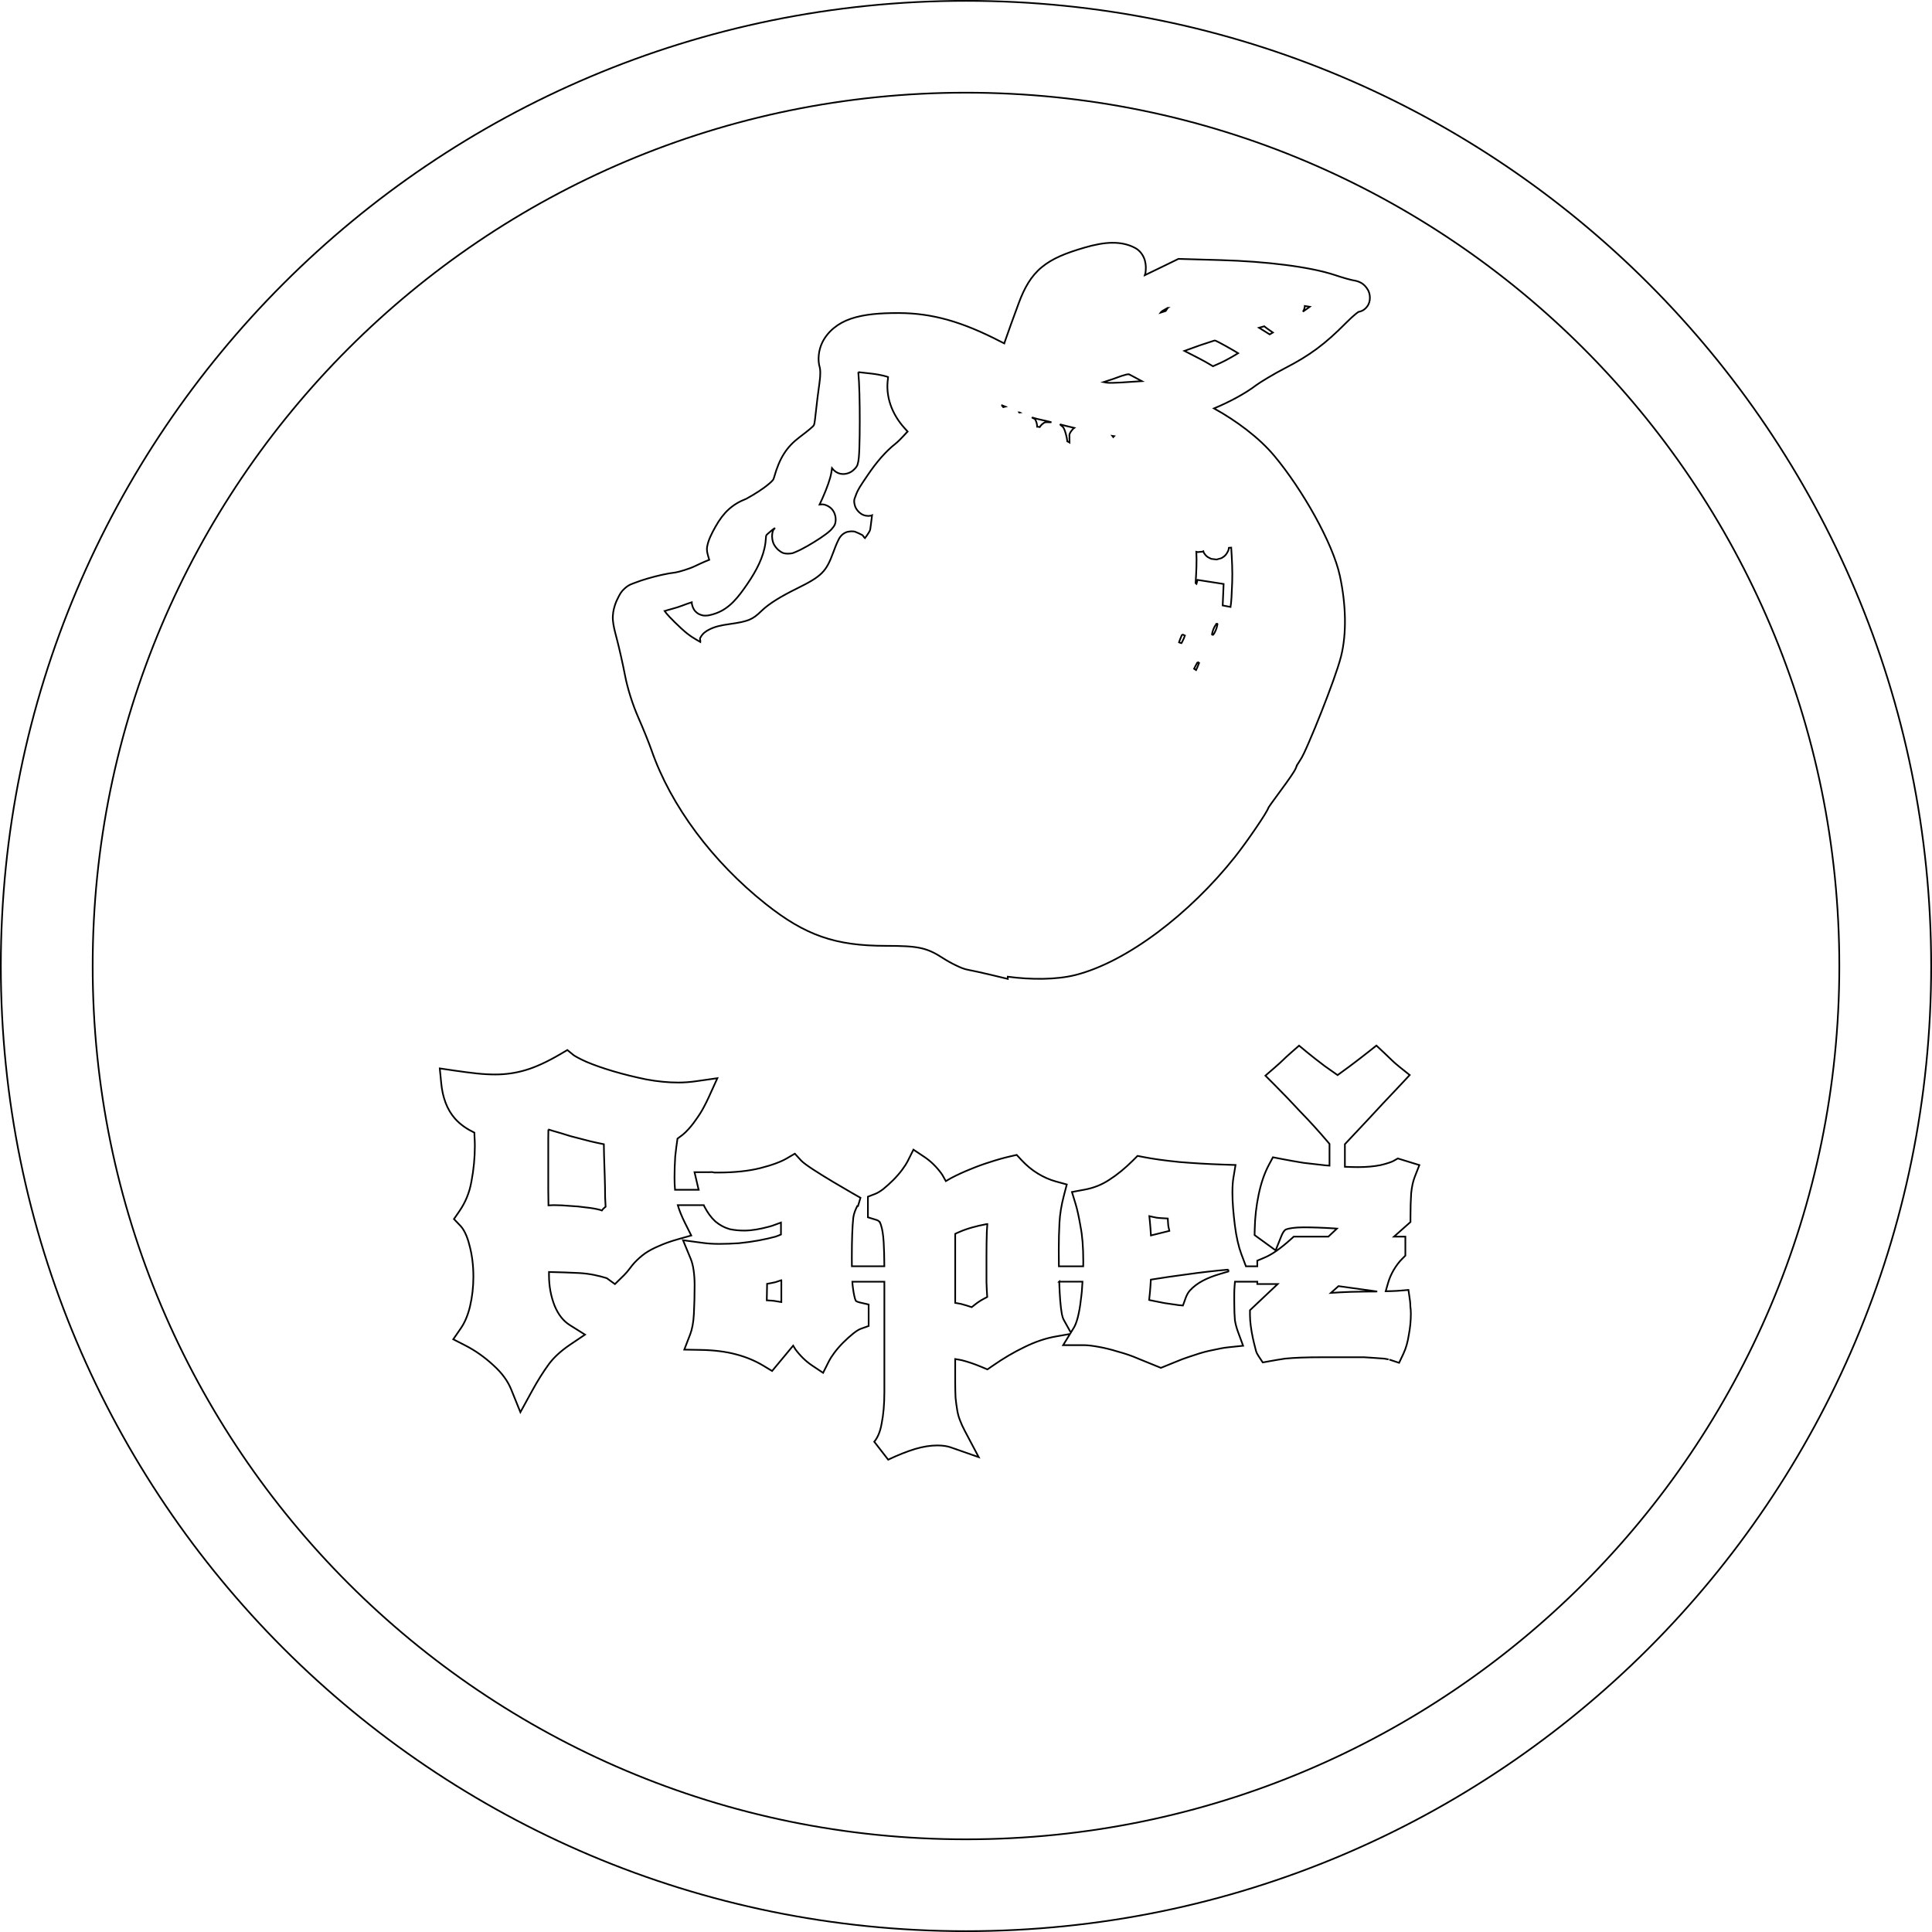
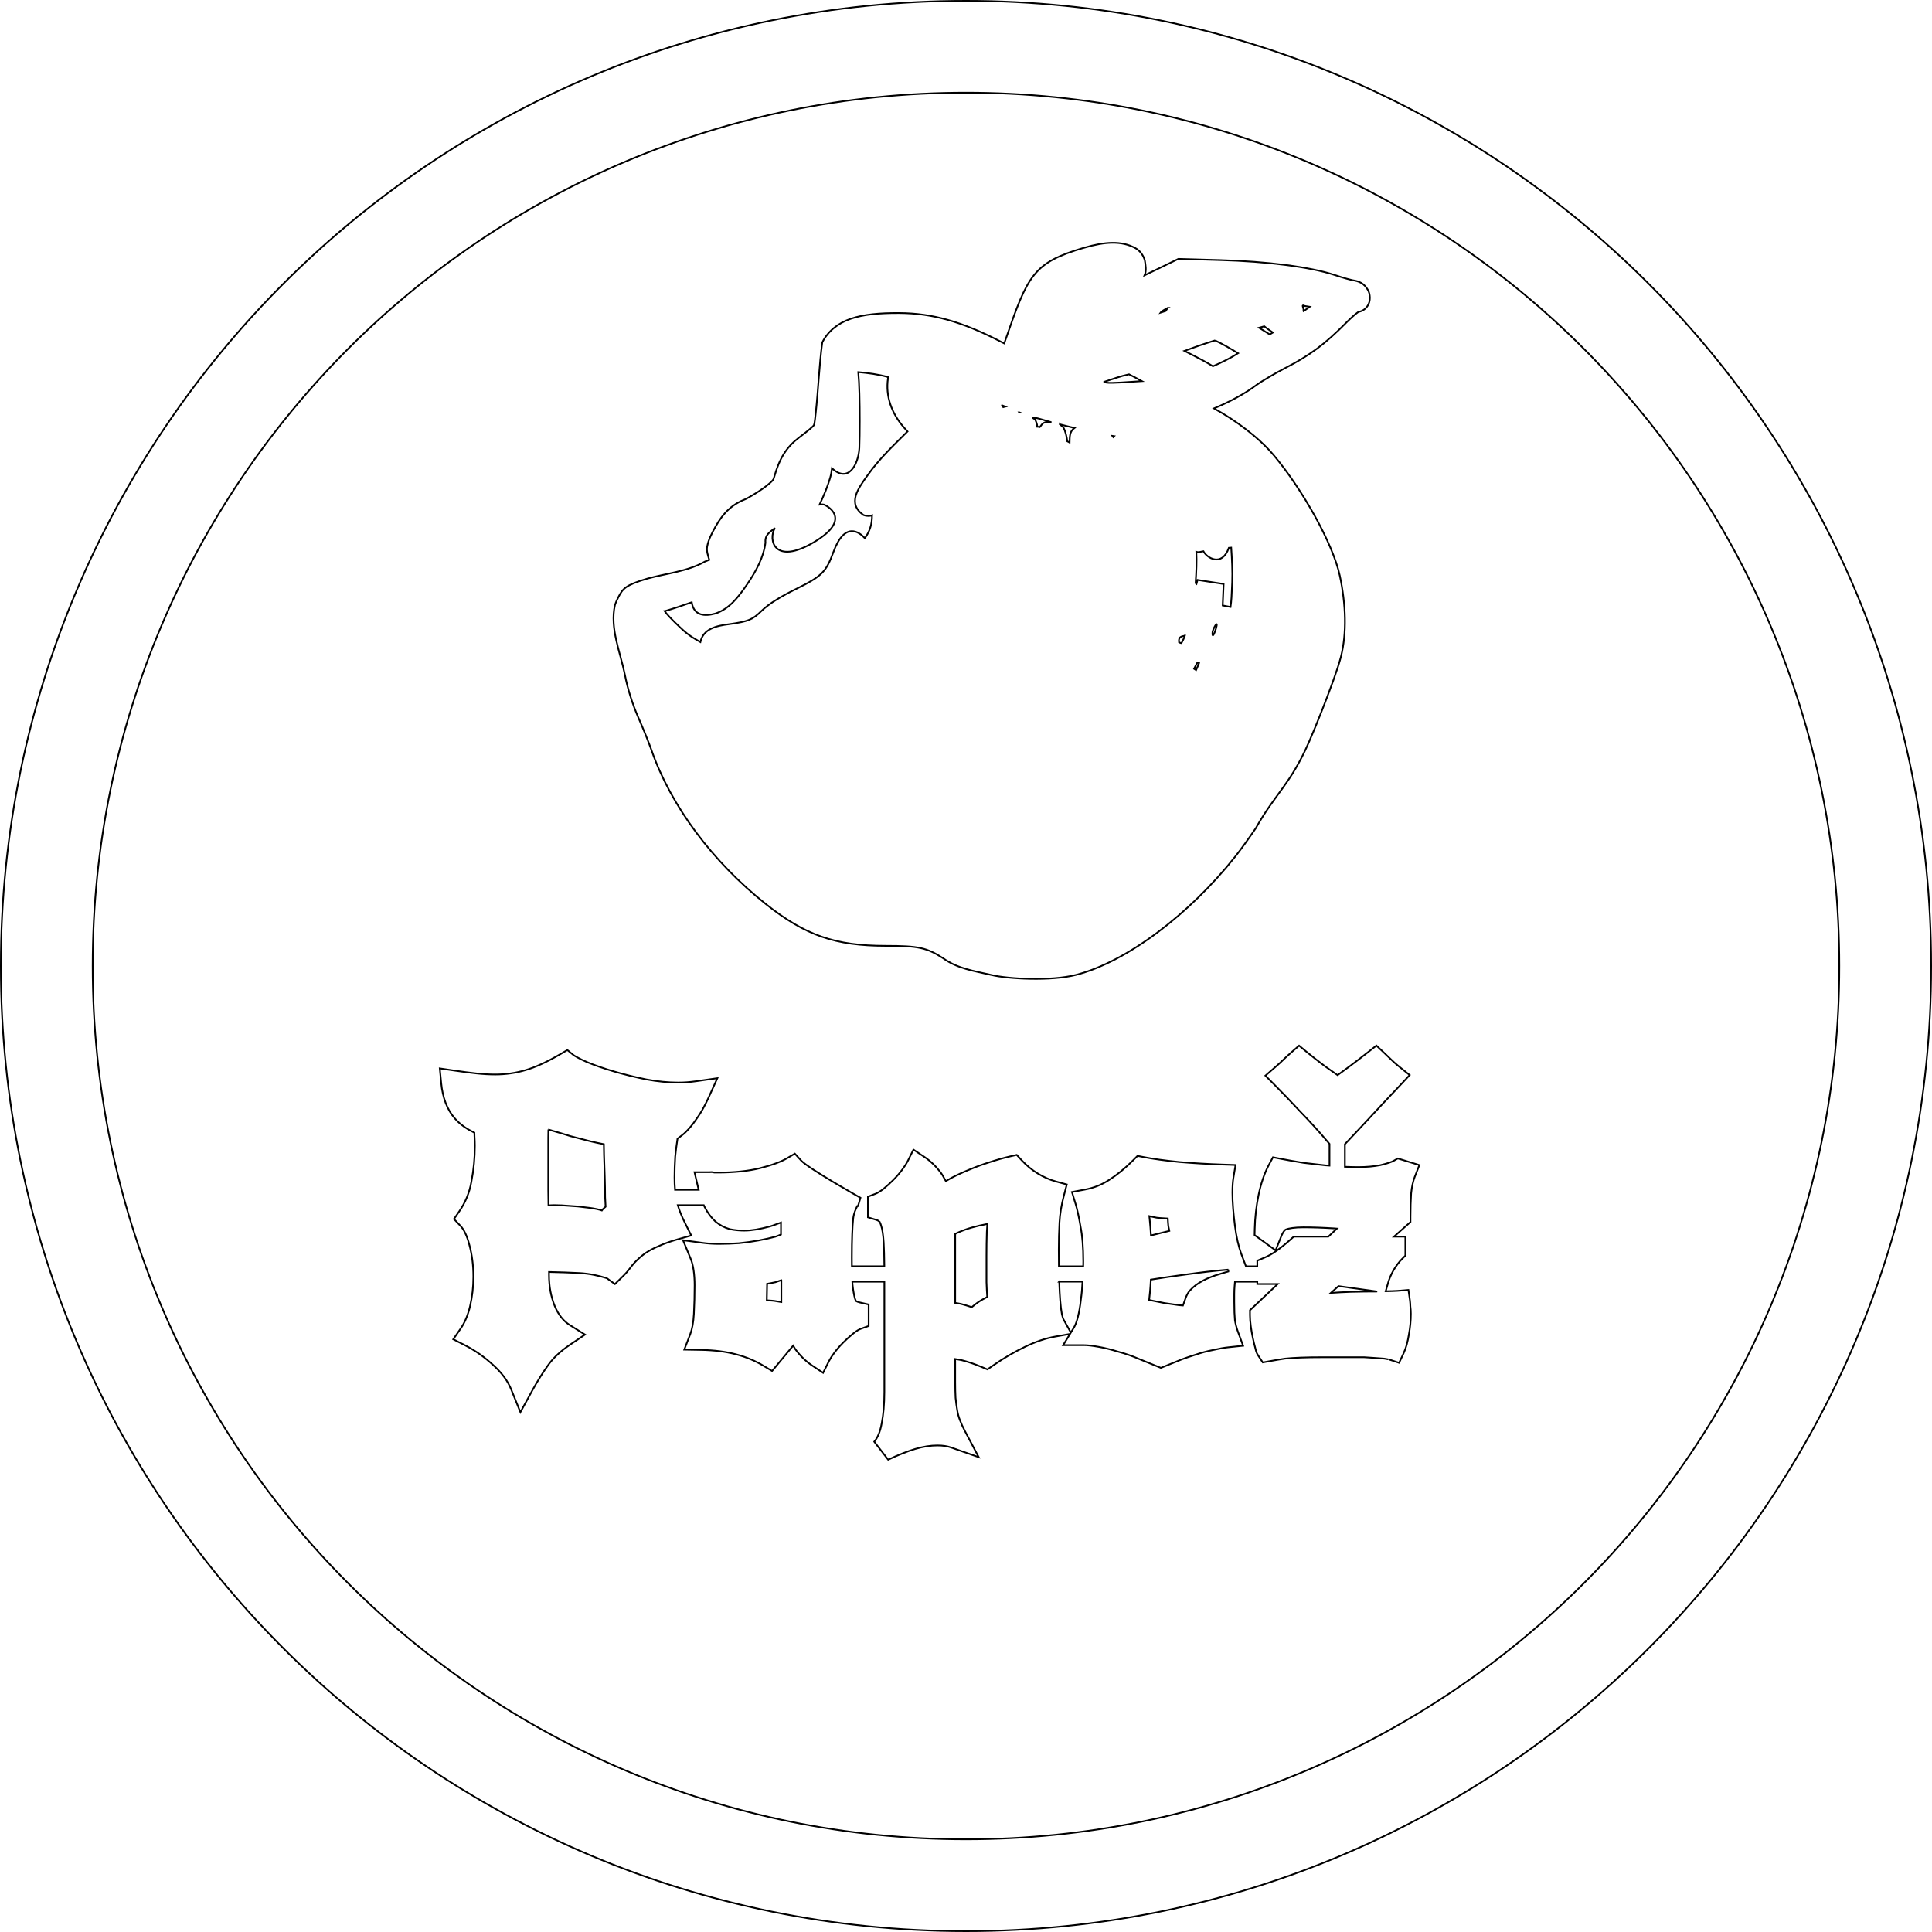
<svg xmlns="http://www.w3.org/2000/svg" version="1.2" viewBox="0 0 219.213 219.213" width="58mm" height="58mm" id="svg1" xml:space="preserve">
  <defs id="defs1">
    <clipPath clipPathUnits="userSpaceOnUse" id="cp1">
      <path d="m 275.5,535.5 c -143.78,0 -260,-116.22 -260,-260 0,-143.78 116.22,-260 260,-260 143.78,0 260,116.22 260,260 0,143.78 -116.22,260 -260,260 z" id="path1" />
    </clipPath>
  </defs>
  <style id="style1">
		tspan { white-space:pre } 
		.s0 { fill: none;stroke: #ff0000;stroke-miterlimit:100 } 
	</style>
  <g id="layer2">
    <g id="layer4" style="display:inline">
      <path id="path2" style="fill:none;stroke:#000000;stroke-width:0.189" d="M 219.118,109.606 A 109.512,109.512 0 0 1 109.606,219.118 109.512,109.512 0 0 1 0.095,109.606 109.512,109.512 0 0 1 109.606,0.095 109.512,109.512 0 0 1 219.118,109.606 Z" />
      <path id="circle2" style="fill:none;stroke:#000000;stroke-width:0.189" d="M 208.697,109.606 A 99.091,99.091 0 0 1 109.606,208.697 99.091,99.091 0 0 1 10.515,109.606 99.091,99.091 0 0 1 109.606,10.515 99.091,99.091 0 0 1 208.697,109.606 Z" />
    </g>
-     <path id="path5" style="baseline-shift:baseline;display:inline;overflow:visible;opacity:1;fill:none;stroke:#000000;stroke-width:0.189;stroke-dasharray:none;stroke-opacity:1;enable-background:accumulate;stop-color:#000000;stop-opacity:1" d="m 126.193,27.545 c -0.956,0.012 -2.005,0.216 -3.16,0.555 -2.101,0.617 -3.626,1.216 -4.844,2.227 -1.218,1.01 -1.964,2.358 -2.588,4.041 -0.672,1.813 -1.186,3.236 -1.537,4.252 -0.049,0.143 -0.07,0.219 -0.113,0.346 -0.229,-0.115 -0.164,-0.078 -0.467,-0.234 -4.286,-2.217 -7.692,-3.195 -11.445,-3.213 -2.277,-0.011 -4.037,0.152 -5.494,0.645 -1.457,0.493 -2.63,1.439 -3.246,2.695 -0.423,0.864 -0.543,1.994 -0.285,2.836 0.059,0.191 0.11,0.773 -0.033,1.754 -0.134,0.916 -0.325,2.464 -0.436,3.516 -0.107,1.021 -0.154,1.213 -0.219,1.311 -0.064,0.098 -0.495,0.492 -1.605,1.328 -1.471,1.107 -2.273,2.373 -2.881,4.529 -0.066,0.236 -0.076,0.256 -0.207,0.408 -0.131,0.152 -0.432,0.422 -0.986,0.83 -0.73,0.538 -1.921,1.204 -1.963,1.221 -1.562,0.603 -2.583,1.525 -3.5,3.164 -0.469,0.839 -0.798,1.492 -0.945,2.248 -0.101,0.52 0.092,1.019 0.238,1.516 -0.012,0.004 -0.027,0.009 -0.039,0.014 -0.138,0.051 -0.283,0.111 -0.449,0.182 -0.331,0.142 -0.737,0.327 -1.16,0.531 -0.623,0.302 -1.886,0.673 -2.195,0.709 -0.959,0.111 -2.103,0.379 -3.139,0.682 -0.518,0.151 -1.001,0.31 -1.42,0.475 -0.419,0.164 -0.703,0.215 -1.195,0.654 -0.394,0.351 -0.511,0.605 -0.678,0.912 -0.167,0.307 -0.315,0.636 -0.432,0.99 -0.158,0.479 -0.276,1.082 -0.229,1.689 0.048,0.607 0.195,1.189 0.432,2.08 0.275,1.036 0.709,2.963 0.936,4.154 0.288,1.517 0.873,3.362 1.529,4.848 0.531,1.202 1.228,2.938 1.49,3.693 2.195,6.32 6.936,12.653 12.945,17.428 4.495,3.572 7.897,4.758 13.639,4.758 3.719,0 4.647,0.209 6.506,1.41 0.473,0.306 0.985,0.587 1.471,0.816 0.486,0.23 0.873,0.412 1.426,0.51 0.372,0.066 1.601,0.334 2.559,0.564 l 1.875,0.451 -0.002,-0.25 c 2.583,0.344 5.497,0.365 7.711,-0.201 5.809,-1.486 12.925,-6.92 18.064,-13.387 0.696,-0.876 1.606,-2.144 2.365,-3.258 0.38,-0.557 0.718,-1.069 0.975,-1.482 0.128,-0.207 0.235,-0.387 0.326,-0.557 0.046,-0.085 0.088,-0.163 0.135,-0.271 0.003,-0.006 0.007,-0.029 0.01,-0.039 v -0.002 c 0.006,-0.01 0.004,-0.008 0.012,-0.02 0.062,-0.095 0.17,-0.253 0.305,-0.443 0.269,-0.381 0.652,-0.905 1.07,-1.467 0.436,-0.585 0.831,-1.139 1.129,-1.576 0.149,-0.219 0.273,-0.406 0.375,-0.572 0.051,-0.083 0.094,-0.157 0.145,-0.256 0.025,-0.049 0.053,-0.104 0.088,-0.193 0.014,-0.036 0.034,-0.07 0.053,-0.123 -8.2e-4,6.21e-4 -0.005,0.003 -0.006,0.004 h -0.002 -0.002 -0.002 -0.002 -0.002 -0.002 -0.002 l -0.002,-0.002 h -0.002 c -0.002,0.004 0.021,-0.041 0.053,-0.1 0.006,-0.029 0.009,-0.067 0.014,-0.105 -0.002,0.022 -0.001,0.067 -0.004,0.084 0.068,-0.123 0.177,-0.302 0.293,-0.473 0.385,-0.568 0.658,-1.216 1.082,-2.186 0.424,-0.969 0.913,-2.159 1.396,-3.385 0.967,-2.452 1.891,-4.952 2.238,-6.326 0.658,-2.602 0.569,-5.91 -0.133,-9.16 -0.802,-3.712 -4.269,-9.815 -7.453,-13.621 -1.728,-2.065 -4.329,-3.987 -6.824,-5.363 1.696,-0.709 3.506,-1.656 4.809,-2.652 0.379,-0.29 2.013,-1.281 3.26,-1.922 2.795,-1.436 4.55,-2.74 6.91,-5.131 0.403,-0.408 0.816,-0.785 1.119,-1.031 0.127,-0.104 0.215,-0.166 0.277,-0.209 0.329,-0.065 0.681,-0.199 0.996,-0.611 0.478,-0.627 0.328,-1.475 0.105,-1.867 -0.445,-0.785 -1.031,-1.019 -1.758,-1.123 0.064,0.009 -0.315,-0.07 -0.699,-0.18 -0.384,-0.11 -0.851,-0.254 -1.289,-0.4 -2.833,-0.948 -7.823,-1.554 -12.957,-1.701 l -4.812,-0.139 -1.719,0.838 c -0.597,0.291 -1.421,0.688 -2.117,1.023 0.015,-0.08 0.083,-0.162 0.094,-0.242 0.065,-0.465 0.075,-0.933 -0.066,-1.441 -0.141,-0.508 -0.505,-1.099 -1.098,-1.416 -0.786,-0.421 -1.651,-0.6 -2.607,-0.588 z m 20.953,59.307 c -0.003,0.005 -0.005,0.011 -0.008,0.016 -0.001,0.002 -9.5e-4,0.004 -0.002,0.006 -0.008,0.039 -0.018,0.069 -0.027,0.096 0.012,-0.013 0.027,-0.047 0.037,-0.117 z m 0.898,-52.133 c 0.204,0.031 0.367,0.061 0.562,0.09 -0.046,0.034 -0.073,0.057 -0.119,0.092 -0.242,0.18 -0.401,0.276 -0.652,0.459 0.049,-0.082 0.102,-0.153 0.141,-0.268 0.031,-0.091 0.068,-0.3 0.068,-0.301 2e-5,-1.48e-4 -2.5e-4,-0.048 0,-0.072 z m -15.547,0.215 -0.236,0.355 -0.562,0.18 c 0.003,-0.004 0.03,-0.051 0.031,-0.053 0.139,-0.165 0.503,-0.317 0.768,-0.482 z m 10.953,2.088 0.279,0.221 c 0.219,0.171 0.459,0.312 0.703,0.486 -0.135,0.082 -0.25,0.148 -0.367,0.215 -0.239,-0.147 -0.497,-0.304 -0.797,-0.5 -0.147,-0.096 -0.266,-0.157 -0.418,-0.254 z M 137.861,38.625 c 0.124,0.058 0.252,0.118 0.436,0.213 0.486,0.252 1.123,0.607 1.74,0.969 0.166,0.098 0.282,0.176 0.443,0.273 -0.541,0.334 -1.375,0.813 -1.998,1.096 -0.33,0.15 -0.605,0.271 -0.857,0.381 -0.114,-0.069 -0.208,-0.124 -0.336,-0.203 -0.558,-0.345 -1.761,-0.964 -2.898,-1.541 0.584,-0.207 1.314,-0.481 1.793,-0.645 0.616,-0.21 1.13,-0.379 1.492,-0.49 0.082,-0.025 0.121,-0.034 0.186,-0.053 z m -40.475,3.598 c 0.397,0.043 0.774,0.085 1.426,0.16 1.28,0.147 1.855,0.363 1.955,0.398 -7.3e-4,0.057 0.006,0.026 -0.012,0.146 -0.301,2.01 0.411,4.018 1.861,5.631 l 0.357,0.396 c -0.04,0.03 -0.794,0.941 -1.389,1.408 -1.083,0.851 -2.148,2.09 -3.125,3.539 -0.73,1.083 -1.144,1.636 -1.408,2.449 -0.066,0.203 -0.253,0.421 -0.018,1.121 0.118,0.35 0.518,0.813 0.947,0.969 0.429,0.155 0.741,0.095 0.939,0.045 0.002,-5.88e-4 0.006,-0.001 0.008,-0.002 l 0.002,-0.002 h 0.002 v -0.002 l 0.002,-0.002 0.002,-0.002 0.002,-0.002 0.002,-0.002 h 0.002 c 0.002,-6.33e-4 0.004,-0.001 0.006,-0.002 -0.088,0.68 -0.181,1.508 -0.225,1.678 -0.026,0.102 -0.293,0.544 -0.584,0.916 -0.114,-0.084 -0.212,-0.307 -0.299,-0.354 -0.159,-0.085 -0.311,-0.16 -0.459,-0.225 -0.074,-0.032 -0.145,-0.062 -0.236,-0.094 -0.091,-0.032 -0.073,-0.104 -0.572,-0.104 -8.83e-4,10e-7 -0.323,0.03 -0.443,0.066 -0.12,0.037 -0.214,0.082 -0.289,0.123 -0.151,0.083 -0.235,0.156 -0.299,0.215 -0.128,0.118 -0.177,0.19 -0.219,0.248 -0.084,0.116 -0.118,0.182 -0.154,0.25 -0.073,0.135 -0.131,0.259 -0.195,0.406 -0.129,0.294 -0.274,0.662 -0.422,1.068 -0.81,2.222 -1.309,2.721 -4.158,4.127 -1.651,0.815 -3.096,1.653 -4.008,2.543 -0.993,0.969 -1.461,1.175 -3.631,1.482 -0.924,0.131 -1.632,0.276 -2.303,0.625 -0.335,0.175 -0.719,0.403 -1.002,0.945 -0.071,0.136 0.047,0.298 0.02,0.461 -0.63,-0.374 -1.182,-0.625 -2.166,-1.539 -1.132,-1.052 -1.736,-1.725 -1.881,-1.963 -0.003,-0.005 -0.005,-0.01 -0.006,-0.012 h 0.002 0.002 c 0.001,0.001 0.003,0.004 0.004,0.006 0.06,-0.023 0.278,-0.115 0.852,-0.26 0.873,-0.221 1.414,-0.496 2.213,-0.744 0.003,0.351 0.173,0.777 0.398,1.021 0.227,0.247 0.448,0.344 0.604,0.4 0.312,0.113 0.448,0.096 0.561,0.096 0.225,-7.01e-4 0.33,-0.025 0.447,-0.049 0.234,-0.047 0.455,-0.113 0.701,-0.199 1.597,-0.557 2.582,-1.862 3.594,-3.338 1.012,-1.476 1.861,-3.08 2.059,-4.691 0.135,-1.102 -0.09,-0.658 0.611,-1.311 0.153,-0.142 0.262,-0.203 0.467,-0.357 -0.071,0.114 -0.166,0.16 -0.223,0.311 -0.176,0.468 -0.122,1.192 0.156,1.643 0.101,0.164 0.203,0.3 0.35,0.447 0.073,0.074 0.154,0.149 0.297,0.244 0.143,0.095 0.324,0.271 0.881,0.271 0.546,0 0.67,-0.111 0.883,-0.195 0.213,-0.085 0.419,-0.183 0.643,-0.297 0.447,-0.227 0.945,-0.512 1.43,-0.811 0.485,-0.298 0.95,-0.604 1.332,-0.889 0.191,-0.142 0.359,-0.273 0.529,-0.436 0.085,-0.081 0.17,-0.167 0.279,-0.314 0.109,-0.148 0.334,-0.324 0.334,-0.977 0,-0.341 -0.141,-0.807 -0.428,-1.127 -0.286,-0.32 -0.631,-0.461 -0.889,-0.523 -0.234,-0.057 -0.347,0.002 -0.516,0.008 0.51,-1.081 0.947,-2.146 1.197,-3.023 0.113,-0.397 0.173,-0.747 0.217,-1.111 0.172,0.227 0.486,0.519 0.928,0.621 0.456,0.105 0.881,-0.022 1.125,-0.148 0.244,-0.126 0.373,-0.25 0.48,-0.357 h 0.002 c 0.392,-0.392 0.358,-0.548 0.395,-0.666 0.037,-0.118 0.05,-0.195 0.062,-0.268 0.026,-0.146 0.04,-0.271 0.053,-0.416 0.026,-0.289 0.044,-0.638 0.059,-1.053 0.03,-0.83 0.044,-1.909 0.045,-3.043 0.002,-2.158 -0.044,-4.319 -0.166,-5.578 z m 30.717,0.248 c 0.041,0.024 0.063,0.034 0.303,0.156 0.304,0.154 0.722,0.38 1.158,0.619 -1.561,0.098 -3.429,0.261 -4.02,0.17 -0.062,-0.01 -0.246,-0.056 -0.324,-0.07 0.443,-0.153 0.936,-0.283 1.289,-0.422 0.51,-0.201 0.969,-0.348 1.289,-0.426 0.129,-0.032 0.229,-0.028 0.305,-0.027 z m -14.469,3.496 c 0.143,0.058 0.284,0.118 0.434,0.176 -0.073,0.019 -0.183,0.029 -0.232,0.049 -0.058,-0.096 -0.128,-0.139 -0.201,-0.225 z m 2.045,0.83 c 0.008,0.003 0.012,0.005 0.019,0.008 -0.005,8.76e-4 -0.009,9.53e-4 -0.014,0.002 -9.4e-4,-0.002 -0.005,-0.009 -0.006,-0.01 z m 1.406,0.566 c 0.79,0.251 1.423,0.326 2.213,0.547 -0.308,0.018 -0.656,-0.05 -0.822,0.055 -0.298,0.187 -0.391,0.336 -0.467,0.439 -0.02,0.027 -0.019,0.033 -0.035,0.057 -0.109,-0.015 -0.196,-0.054 -0.299,-0.051 -9.1e-4,-0.013 0.003,-0.024 0.002,-0.037 -0.016,-0.199 -0.028,-0.429 -0.219,-0.785 -0.05,-0.093 -0.27,-0.123 -0.373,-0.225 z m 3.168,0.783 c 0.58,0.151 1.121,0.291 1.66,0.41 -0.031,0.029 -0.104,0.049 -0.129,0.076 -0.608,0.659 -0.41,0.8 -0.436,0.986 -0.021,0.153 0.022,0.432 0.014,0.594 -0.085,-0.056 -0.166,-0.091 -0.26,-0.133 -0.028,-0.24 -0.07,-0.479 -0.137,-0.729 -0.045,-0.167 -0.08,-0.303 -0.145,-0.482 -0.032,-0.09 -0.067,-0.191 -0.16,-0.35 -0.053,-0.091 -0.269,-0.238 -0.408,-0.373 z m 5.965,1.314 c 0.091,0.013 0.12,0.021 0.209,0.033 -0.034,0.039 -0.088,0.053 -0.119,0.094 -0.03,-0.039 -0.059,-0.089 -0.09,-0.127 z m 13.48,12.676 c 0.083,1.268 0.16,2.667 0.111,3.953 -0.055,1.454 -0.091,2.149 -0.186,2.779 l -0.891,-0.17 0.105,-2.438 -2.957,-0.461 -0.127,0.461 c -0.056,-0.034 -0.028,-0.071 -0.094,-0.104 0.085,-1.28 0.141,-2.508 0.082,-3.549 0.063,0.016 0.148,0.039 0.148,0.039 3.9e-4,3.4e-5 0.543,-0.053 0.543,-0.053 1e-4,-2.8e-5 0.068,-0.031 0.111,-0.051 0.027,0.081 -0.017,0.074 0.104,0.258 0.068,0.105 0.167,0.246 0.383,0.402 0.108,0.078 0.423,0.215 0.424,0.215 8.3e-4,2.67e-4 0.579,0.068 0.58,0.068 8.3e-4,-6.3e-5 0.532,-0.142 0.533,-0.143 8.3e-4,-3.91e-4 0.259,-0.151 0.346,-0.227 0.172,-0.15 0.251,-0.274 0.307,-0.367 0.224,-0.374 0.184,-0.441 0.203,-0.537 0.004,-0.022 0.004,-0.035 0.008,-0.055 z m -1.613,8.636 c 0.004,-9.29e-4 0.008,-2.9e-4 0.012,0 0.002,4.65e-4 0.008,9.46e-4 0.01,0.002 9.4e-4,6.39e-4 0.005,0.003 0.006,0.004 8.1e-4,9.1e-4 0.003,0.005 0.004,0.006 0.025,0.044 0.006,0.183 -0.061,0.412 -0.095,0.327 -0.279,0.701 -0.41,0.832 -0.001,0.001 -8.9e-4,0.003 -0.002,0.004 -0.037,-0.008 -0.074,-0.015 -0.107,-0.021 l -0.025,-0.033 c 0.008,-0.071 0.032,-0.172 0.07,-0.305 0.095,-0.327 0.279,-0.703 0.41,-0.834 0.04,-0.04 0.071,-0.061 0.094,-0.066 z m -3.949,1.219 c 0.107,0.03 0.212,0.069 0.311,0.119 -0.068,0.205 -0.169,0.445 -0.291,0.676 -0.037,0.07 -0.071,0.132 -0.104,0.189 -0.084,-0.015 -0.171,-0.042 -0.258,-0.088 -0.006,-0.003 -0.012,-0.007 -0.018,-0.01 0.06,-0.184 0.147,-0.412 0.262,-0.678 0.033,-0.075 0.065,-0.145 0.098,-0.209 z m 1.738,3.153 c 0.061,0.021 0.121,0.045 0.18,0.076 -0.052,0.139 -0.113,0.294 -0.178,0.449 -0.056,0.134 -0.11,0.254 -0.162,0.359 -0.061,-0.04 -0.144,-0.093 -0.23,-0.148 0.112,-0.231 0.258,-0.505 0.391,-0.736 z" />
+     <path id="path5" style="baseline-shift:baseline;display:inline;overflow:visible;opacity:1;fill:none;stroke:#000000;stroke-width:0.189;stroke-dasharray:none;stroke-opacity:1;enable-background:accumulate;stop-color:#000000;stop-opacity:1" d="m 123.033,28.1 c -5.84,1.714 -6.406,3.103 -8.969,10.52 -0.049,0.143 -0.07,0.219 -0.113,0.346 -0.229,-0.115 -0.164,-0.078 -0.467,-0.234 -4.286,-2.217 -7.692,-3.195 -11.445,-3.213 -2.277,-0.011 -4.037,0.152 -5.494,0.645 -1.457,0.493 -2.63,1.439 -3.246,2.695 -0.357,2.643 -0.448,5.367 -0.754,8.105 -0.107,1.021 -0.154,1.213 -0.219,1.311 -0.064,0.098 -0.495,0.492 -1.605,1.328 -1.471,1.107 -2.273,2.373 -2.881,4.529 -0.066,0.236 -0.076,0.256 -0.207,0.408 -0.131,0.152 -0.432,0.422 -0.986,0.83 -0.73,0.538 -1.921,1.204 -1.963,1.221 -1.562,0.603 -2.583,1.525 -3.5,3.164 -0.469,0.839 -0.798,1.492 -0.945,2.248 -0.101,0.52 0.092,1.019 0.238,1.516 -0.012,0.004 -0.027,0.009 -0.039,0.014 -0.138,0.051 -0.283,0.111 -0.449,0.182 -2.013,1.134 -4.306,1.326 -6.494,1.922 -2.561,0.748 -2.818,1.167 -3.293,2.041 -0.167,0.307 -0.315,0.636 -0.432,0.99 -0.59,2.629 0.624,5.346 1.139,7.924 0.288,1.517 0.873,3.362 1.529,4.848 0.531,1.202 1.228,2.938 1.49,3.693 2.195,6.32 6.936,12.653 12.945,17.428 4.495,3.572 7.897,4.758 13.639,4.758 3.719,0 4.647,0.209 6.506,1.41 1.628,1.182 3.548,1.445 5.455,1.891 1.955,0.47 6.812,0.709 9.584,0 5.809,-1.486 12.925,-6.92 18.064,-13.387 0.696,-0.876 1.606,-2.144 2.365,-3.258 2.245,-3.992 3.929,-4.965 6.035,-9.779 0.424,-0.969 0.913,-2.159 1.396,-3.385 0.967,-2.452 1.891,-4.952 2.238,-6.326 0.658,-2.602 0.569,-5.91 -0.133,-9.16 -0.802,-3.712 -4.269,-9.815 -7.453,-13.621 -1.728,-2.065 -4.329,-3.987 -6.824,-5.363 1.696,-0.709 3.506,-1.656 4.809,-2.652 0.379,-0.29 2.013,-1.281 3.26,-1.922 2.795,-1.436 4.55,-2.74 6.91,-5.131 0.372,-0.377 0.984,-0.956 1.396,-1.24 0.329,-0.065 0.681,-0.199 0.996,-0.611 0.478,-0.627 0.328,-1.475 0.105,-1.867 -0.445,-0.785 -1.031,-1.019 -1.758,-1.123 0.064,0.009 -0.315,-0.07 -0.699,-0.18 -0.384,-0.11 -0.851,-0.254 -1.289,-0.4 -2.833,-0.948 -7.823,-1.554 -12.957,-1.701 l -4.812,-0.139 -1.719,0.838 c -0.597,0.291 -1.421,0.688 -2.117,1.023 0.236,-0.542 0.111,-1.122 0.027,-1.684 -0.141,-0.508 -0.505,-1.099 -1.098,-1.416 -1.566,-0.838 -3.437,-0.717 -5.767,-0.033 z m 25.012,6.619 c 0.204,0.031 0.367,0.061 0.562,0.09 -0.524,0.389 -0.671,0.478 -0.771,0.551 0.265,-0.258 -0.335,-0.923 0.209,-0.641 z m -15.547,0.215 -0.236,0.355 -0.562,0.18 c 0.003,-0.004 0.03,-0.051 0.031,-0.053 0.139,-0.165 0.503,-0.317 0.768,-0.482 z m 10.953,2.088 0.279,0.221 c 0.219,0.171 0.459,0.312 0.703,0.486 -0.135,0.082 -0.25,0.148 -0.367,0.215 -0.239,-0.147 -0.497,-0.304 -0.797,-0.5 -0.147,-0.096 -0.266,-0.157 -0.418,-0.254 z M 137.861,38.625 c 0.86,0.401 1.648,0.87 2.619,1.455 -0.903,0.586 -1.874,1.043 -2.855,1.477 -0.792,-0.478 -1.125,-0.673 -3.234,-1.744 1.146,-0.429 2.302,-0.825 3.471,-1.187 z m -40.475,3.598 c 1.143,0.103 2.274,0.253 3.381,0.559 -7.3e-4,0.057 0.006,0.026 -0.012,0.146 -0.301,2.01 0.411,4.018 1.861,5.631 l 0.357,0.396 c -1.599,1.591 -3.201,3.092 -4.514,4.947 -1.096,1.527 -2.372,3.22 -0.479,4.539 0.429,0.155 0.741,0.095 0.939,0.045 0.002,-5.88e-4 0.006,-0.001 0.008,-0.002 l 0.002,-0.002 h 0.002 v -0.002 l 0.002,-0.002 0.002,-0.002 0.002,-0.002 0.002,-0.002 h 0.002 c 0.002,-6.33e-4 0.004,-0.001 0.006,-0.002 -0.009,1.047 -0.238,1.763 -0.809,2.594 -0.646,-0.702 -2.291,-1.955 -3.588,1.602 -0.81,2.222 -1.309,2.721 -4.158,4.127 -1.651,0.815 -3.096,1.653 -4.008,2.543 -0.993,0.969 -1.461,1.175 -3.631,1.482 -1.496,0.183 -2.963,0.533 -3.285,2.031 -0.63,-0.374 -1.182,-0.625 -2.166,-1.539 -1.132,-1.052 -1.736,-1.725 -1.881,-1.963 -0.003,-0.005 -0.005,-0.01 -0.006,-0.012 h 0.002 0.002 c 0.001,0.001 0.003,0.004 0.004,0.006 1.033,-0.3 2.049,-0.648 3.064,-1.004 0.236,1.537 1.468,1.623 2.711,1.27 1.597,-0.557 2.582,-1.862 3.594,-3.338 1.012,-1.476 1.861,-3.08 2.059,-4.691 -0.082,-0.892 0.473,-1.182 1.078,-1.668 -0.797,1.28 -0.12,4.3 4.416,1.613 4.648,-2.761 1.194,-4.257 1.158,-4.266 -0.234,-0.057 -0.347,0.002 -0.516,0.008 0.51,-1.081 0.947,-2.146 1.197,-3.023 0.113,-0.397 0.173,-0.747 0.217,-1.111 1.857,1.735 2.999,-0.425 3.104,-2.287 0.03,-0.83 0.044,-1.909 0.045,-3.043 0.002,-2.158 -0.044,-4.319 -0.166,-5.578 z m 30.717,0.248 c 0.533,0.307 -0.332,-0.207 1.461,0.775 -1.561,0.098 -3.429,0.261 -4.02,0.17 -0.062,-0.01 -0.246,-0.056 -0.324,-0.07 0.961,-0.316 1.893,-0.663 2.883,-0.875 z m -14.469,3.496 c 0.143,0.058 0.284,0.118 0.434,0.176 -0.073,0.019 -0.183,0.029 -0.232,0.049 -0.058,-0.096 -0.128,-0.139 -0.201,-0.225 z m 2.045,0.83 c 0.008,0.003 0.012,0.005 0.019,0.008 -0.005,8.76e-4 -0.009,9.53e-4 -0.014,0.002 -9.4e-4,-0.002 -0.005,-0.009 -0.006,-0.01 z m 3.619,1.113 c -0.308,0.018 -0.656,-0.05 -0.822,0.055 -0.241,0.084 -0.338,0.334 -0.502,0.496 -0.109,-0.015 -0.196,-0.054 -0.299,-0.051 0.038,-0.299 -0.137,-0.553 -0.217,-0.822 -1.215,-0.633 1.646,0.275 1.84,0.322 z m 0.955,0.236 c 0.58,0.151 1.121,0.291 1.66,0.41 -0.577,0.419 -0.532,1.013 -0.551,1.656 -0.085,-0.056 -0.166,-0.091 -0.26,-0.133 -0.055,-0.476 -0.218,-1.179 -0.441,-1.561 -0.053,-0.091 -0.269,-0.238 -0.408,-0.373 z m 5.965,1.314 c 0.091,0.013 0.12,0.021 0.209,0.033 -0.034,0.039 -0.088,0.053 -0.119,0.094 -0.03,-0.039 -0.059,-0.089 -0.09,-0.127 z m 13.48,12.676 c 0.083,1.268 0.16,2.667 0.111,3.953 -0.055,1.454 -0.091,2.149 -0.186,2.779 l -0.891,-0.17 0.105,-2.438 -2.957,-0.461 -0.127,0.461 c -0.056,-0.034 -0.028,-0.071 -0.094,-0.104 0.085,-1.28 0.141,-2.508 0.082,-3.549 0.267,0.11 0.537,-0.03 0.803,-0.064 0.389,0.763 2.095,1.834 2.887,-0.385 z M 137.583,71.673 c 0.095,-0.327 0.279,-0.703 0.41,-0.834 0.314,-0.314 -0.539,2.224 -0.41,0.834 z m -3.135,0.437 c -0.091,0.276 -0.223,0.563 -0.395,0.865 -0.101,-0.005 -0.185,-0.065 -0.275,-0.098 -0.112,-0.795 0.544,-0.652 0.67,-0.768 z m 1.427,3.034 c 0.061,0.021 0.121,0.045 0.18,0.076 -0.039,0.104 -0.18,0.481 -0.34,0.809 -0.061,-0.04 -0.144,-0.093 -0.23,-0.148 0.112,-0.231 0.258,-0.505 0.391,-0.736 z" />
    <path id="path3" style="font-size:41.522px;font-family:'New Rocker';-inkscape-font-specification:'New Rocker';letter-spacing:0.769px;baseline-shift:baseline;white-space:pre;display:inline;overflow:visible;opacity:1;enable-background:accumulate;stop-color:#000000;stop-opacity:1;fill:none;stroke:#000000;stroke-opacity:1;stroke-width:0.189;stroke-dasharray:none" d="m 156.172,118.633 -0.889,0.705 c -0.654,0.518 -1.366,1.063 -2.133,1.639 -0.478,0.354 -0.926,0.679 -1.381,1.01 -0.473,-0.331 -0.939,-0.655 -1.436,-1.01 -0.761,-0.571 -1.452,-1.111 -2.07,-1.621 l -0.865,-0.715 -0.844,0.738 c -0.455,0.398 -0.8,0.714 -1.061,0.975 -0.149,0.149 -0.442,0.416 -0.846,0.766 l -1.07,0.928 1.002,1.002 c 0.956,0.956 1.954,1.997 2.996,3.121 l 0.012,0.012 0.012,0.012 c 1.056,1.084 2.102,2.236 3.135,3.459 l 0.117,0.139 v 2.465 c -0.153,-0.011 -0.31,-0.022 -0.469,-0.033 l -0.014,-0.002 c -0.774,-0.08 -1.59,-0.173 -2.445,-0.279 l -0.012,-0.002 c -0.841,-0.136 -1.681,-0.285 -2.521,-0.447 l -0.957,-0.186 -0.459,0.859 c -0.518,0.971 -0.895,2.099 -1.164,3.383 -0.266,1.271 -0.414,2.57 -0.443,3.895 l -0.016,0.691 2.387,1.734 0.631,-1.574 c 0.256,-0.64 0.481,-0.774 0.518,-0.787 l 0.018,-0.008 0.016,-0.006 c 0.279,-0.112 0.972,-0.238 1.961,-0.238 1.074,0 2.25,0.042 3.527,0.123 0.114,0.007 0.169,0.018 0.279,0.025 l -0.967,0.908 h -3.928 l -0.377,0.338 c -0.518,0.466 -1.045,0.891 -1.584,1.275 l -0.002,0.002 c -0.486,0.339 -0.943,0.594 -1.365,0.771 l -0.807,0.34 v 0.641 h -1.289 l -0.537,-1.432 c -0.139,-0.37 -0.278,-0.841 -0.406,-1.406 -0.128,-0.563 -0.231,-1.157 -0.309,-1.781 -0.081,-0.645 -0.149,-1.291 -0.203,-1.936 v -0.004 c -0.053,-0.661 -0.078,-1.263 -0.078,-1.801 0,-0.699 0.042,-1.26 0.107,-1.652 l 0.246,-1.484 -1.504,-0.051 c -1.604,-0.054 -3.223,-0.149 -4.855,-0.285 -0.009,-8.6e-4 -0.013,-9.6e-4 -0.021,-0.002 -1.621,-0.163 -2.979,-0.351 -4.051,-0.561 l -0.689,-0.135 -0.496,0.496 c -0.911,0.911 -1.821,1.653 -2.725,2.23 l -0.008,0.004 -0.008,0.004 c -0.82,0.539 -1.724,0.902 -2.754,1.094 l -1.451,0.27 0.43,1.412 c 0.166,0.545 0.355,1.391 0.543,2.494 l 0.002,0.019 0.004,0.018 c 0.196,0.981 0.307,2.305 0.307,3.936 0,0.178 -0.002,0.362 -0.006,0.553 h -2.762 c -0.008,-0.593 -0.012,-1.234 -0.012,-1.924 0,-1.029 0.026,-2.043 0.08,-3.043 v -0.002 c 0.05,-0.951 0.215,-1.969 0.5,-3.057 l 0.33,-1.26 -1.256,-0.346 c -0.677,-0.187 -1.352,-0.481 -2.033,-0.895 -0.663,-0.403 -1.287,-0.916 -1.875,-1.553 l -0.52,-0.562 -0.746,0.172 c -0.759,0.175 -1.53,0.393 -2.311,0.652 -0.004,10e-4 -0.008,0.003 -0.012,0.004 -0.746,0.231 -1.489,0.504 -2.23,0.816 h -0.002 -0.002 l -0.002,0.002 c -0.729,0.292 -1.432,0.614 -2.107,0.967 -0.231,0.121 -0.413,0.245 -0.629,0.367 -0.182,-0.297 -0.308,-0.603 -0.523,-0.895 -0.549,-0.743 -1.186,-1.37 -1.908,-1.852 l -1.244,-0.828 -0.668,1.336 c -0.114,0.227 -0.323,0.56 -0.623,0.961 -0.293,0.39 -0.624,0.773 -0.998,1.146 -0.376,0.376 -0.763,0.724 -1.16,1.049 -0.368,0.274 -0.675,0.446 -0.871,0.521 l -0.846,0.326 v 2.338 l 0.932,0.285 c 0.196,0.06 0.28,0.123 0.326,0.17 l 0.059,0.059 0.02,0.019 v 0.002 h 0.002 c 0.008,0.022 0.09,0.144 0.158,0.402 l 0.01,0.041 0.014,0.041 c 0.101,0.303 0.216,0.941 0.268,1.818 v 0.002 0.002 c 0.042,0.697 0.068,1.605 0.076,2.715 h -3.684 c -0.004,-0.316 -0.006,-0.652 -0.006,-1.01 0,-1.989 0.059,-3.488 0.16,-4.453 0.085,-0.632 0.277,-0.987 0.455,-1.369 h 0.086 l 0.281,-0.939 c 0,0 -5.903,-3.322 -6.727,-4.221 l -0.721,-0.785 -0.92,0.539 c -0.632,0.371 -1.652,0.762 -3.016,1.104 -1.3,0.325 -2.914,0.5 -4.828,0.5 h -0.369 c -0.275,-0.087 -0.407,-0.041 -0.586,-0.041 h -1.664 l 0.379,1.619 c 0.03,0.128 0.06,0.254 0.092,0.377 h -2.684 c -0.037,-0.42 -0.057,-0.882 -0.057,-1.383 0,-0.767 0.027,-1.565 0.08,-2.391 0.065,-0.665 0.158,-1.345 0.258,-2.029 0.319,-0.24 0.648,-0.462 0.936,-0.75 0.434,-0.434 0.813,-0.894 1.139,-1.377 0.333,-0.455 0.629,-0.916 0.879,-1.385 0.231,-0.433 0.422,-0.814 0.576,-1.154 l 0.996,-2.193 -2.385,0.34 c -0.361,0.052 -0.706,0.09 -1.035,0.115 -0.324,0.025 -0.663,0.039 -1.02,0.039 -1.127,0 -2.335,-0.117 -3.621,-0.354 h -0.002 c -1.313,-0.269 -2.556,-0.576 -3.727,-0.922 -1.175,-0.347 -2.191,-0.704 -3.043,-1.064 l -0.006,-0.004 h -0.002 -0.002 -0.002 l -0.002,-0.002 c -0.829,-0.364 -1.387,-0.698 -1.465,-0.762 l -0.711,-0.582 -0.791,0.465 c -1.54,0.903 -2.88,1.506 -3.977,1.822 l -0.004,0.002 h -0.004 c -1.096,0.324 -2.225,0.486 -3.404,0.486 -0.669,0 -1.37,-0.039 -2.102,-0.117 -0.754,-0.081 -1.596,-0.19 -2.523,-0.326 l -1.67,-0.246 0.164,1.682 c 0.157,1.601 0.648,2.99 1.576,4.029 0.614,0.688 1.372,1.185 2.186,1.578 0.002,0.109 0.012,0.218 0.012,0.326 v 0.047 l 0.002,0.047 c 0.025,0.356 0.039,0.712 0.039,1.068 0,1.355 -0.129,2.709 -0.391,4.068 l -0.002,0.01 -0.002,0.01 c -0.218,1.234 -0.668,2.332 -1.365,3.342 l -0.609,0.885 0.74,0.777 c 0.357,0.374 0.735,1.072 1.004,2.148 l 0.004,0.014 0.004,0.014 c 0.298,1.093 0.451,2.289 0.451,3.598 0,1.147 -0.127,2.261 -0.381,3.352 v 0.002 c -0.247,1.033 -0.605,1.857 -1.047,2.498 l -0.855,1.24 1.342,0.686 c 1.135,0.58 2.197,1.324 3.193,2.244 l 0.006,0.006 0.006,0.006 c 0.987,0.888 1.643,1.801 2.027,2.752 l 1.043,2.58 1.338,-2.441 c 0.614,-1.121 1.236,-2.11 1.861,-2.971 0.552,-0.759 1.359,-1.521 2.451,-2.258 l 1.682,-1.133 -1.717,-1.078 c -0.713,-0.448 -1.279,-1.127 -1.721,-2.168 -0.43,-1.079 -0.65,-2.243 -0.65,-3.525 v -0.336 c 1.185,0.031 2.383,0.06 3.422,0.119 1.206,0.067 2.207,0.298 3.133,0.582 l 0.928,0.674 1.055,-1.035 c 0.463,-0.454 0.775,-0.98 1.152,-1.383 l 0.002,-0.002 c 0.384,-0.408 0.786,-0.761 1.207,-1.066 0.44,-0.299 0.947,-0.574 1.533,-0.818 l 0.021,-0.008 0.021,-0.01 c 0.586,-0.269 1.299,-0.525 2.133,-0.76 l 1.537,-0.434 -0.715,-1.428 c -0.37,-0.741 -0.64,-1.415 -0.816,-2.014 h 2.951 c 0.027,0.061 0.054,0.121 0.082,0.18 l 0.012,0.025 0.014,0.023 c 0.329,0.626 0.713,1.167 1.189,1.604 l 0.023,0.021 0.023,0.019 c 0.46,0.383 0.991,0.675 1.562,0.838 l 0.051,0.014 0.053,0.012 c 0.509,0.102 1.038,0.15 1.586,0.15 0.848,0 1.785,-0.165 2.879,-0.461 0.445,-0.12 0.852,-0.308 1.283,-0.453 v 1.359 c -0.211,0.082 -0.356,0.162 -0.623,0.244 -0.563,0.153 -1.199,0.298 -1.91,0.43 -0.7,0.13 -1.446,0.233 -2.234,0.312 -0.767,0.052 -1.52,0.08 -2.258,0.08 -0.669,0 -1.276,-0.04 -1.816,-0.113 L 77.5,140.721 l 0.873,2.119 c 0.143,0.347 0.257,0.777 0.328,1.295 v 0.004 l 0.002,0.006 c 0.073,0.512 0.111,1.072 0.111,1.682 0,1.085 -0.028,2.171 -0.082,3.256 -0.051,0.981 -0.204,1.751 -0.412,2.291 l -0.678,1.76 1.887,0.033 c 1.52,0.026 2.841,0.198 3.959,0.496 h 0.004 l 0.004,0.002 c 1.16,0.303 2.2,0.738 3.137,1.305 l 0.973,0.588 L 90,152.676 c 0.092,0.136 0.143,0.278 0.242,0.412 0.549,0.743 1.184,1.368 1.906,1.85 l 1.244,0.83 0.67,-1.338 c 0.114,-0.227 0.321,-0.56 0.621,-0.961 0.293,-0.39 0.626,-0.773 1,-1.146 0.384,-0.384 0.763,-0.725 1.137,-1.023 l 0.004,-0.002 0.004,-0.004 c 0.361,-0.293 0.661,-0.459 0.857,-0.529 l 0.875,-0.312 v -2.438 l -1.023,-0.236 c -0.203,-0.047 -0.318,-0.105 -0.41,-0.158 l -0.002,-0.002 v -0.002 c -0.01,-0.015 -0.056,-0.082 -0.115,-0.266 -0.101,-0.348 -0.202,-0.897 -0.279,-1.605 -0.007,-0.101 -0.013,-0.207 -0.02,-0.318 h 3.633 v 12.523 c 0,1.372 -0.107,2.563 -0.307,3.562 l -0.002,0.016 -0.004,0.016 c -0.165,0.941 -0.463,1.594 -0.834,2.039 l 1.58,2.037 c 1.112,-0.529 2.131,-0.932 3.049,-1.213 0.921,-0.274 1.762,-0.402 2.529,-0.402 0.633,0 1.137,0.084 1.516,0.217 l 3.178,1.111 -1.574,-2.975 c -0.226,-0.426 -0.411,-0.833 -0.555,-1.217 l -0.004,-0.014 -0.006,-0.014 c -0.127,-0.317 -0.228,-0.68 -0.297,-1.096 l -0.002,-0.008 v -0.006 c -0.074,-0.421 -0.138,-0.89 -0.189,-1.398 -0.025,-0.491 -0.041,-1.084 -0.041,-1.777 v -2.625 c 0.234,0.047 0.493,0.067 0.717,0.125 l 0.006,0.002 h 0.006 c 0.7,0.175 1.454,0.43 2.26,0.768 l 0.668,0.281 0.596,-0.414 c 1.22,-0.849 2.432,-1.559 3.635,-2.135 l 0.006,-0.004 0.006,-0.002 c 1.206,-0.59 2.362,-0.977 3.471,-1.174 l 1.656,-0.293 -0.781,1.27 h 2.361 c 0.376,0 0.933,0.057 1.629,0.186 h 0.004 0.004 c 0.718,0.128 1.453,0.309 2.207,0.543 l 0.025,0.008 0.027,0.008 c 0.77,0.205 1.513,0.461 2.229,0.768 h 0.002 l 0.002,0.002 0.002,0.002 2.6,1.058 2.394,-0.97 c 0.48,-0.171 0.959,-0.343 1.471,-0.5 l 0.021,-0.006 0.023,-0.008 c 0.663,-0.229 1.321,-0.407 1.977,-0.533 l 0.023,-0.004 0.023,-0.006 c 0.682,-0.157 1.257,-0.257 1.709,-0.305 l 1.688,-0.178 -0.586,-1.592 c -0.163,-0.442 -0.274,-0.876 -0.344,-1.305 -0.046,-0.479 -0.074,-1.165 -0.074,-2.059 v -0.914 c 0,-0.296 0.013,-0.591 0.037,-0.887 l 0.043,-0.51 h 2.535 v 0.266 h 2.316 l -3.148,2.971 v 0.568 c 0,0.384 0.035,0.797 0.096,1.254 0.06,0.448 0.134,0.883 0.225,1.307 0.087,0.406 0.177,0.775 0.268,1.109 0.095,0.347 0.083,0.515 0.383,0.965 l 0.48,0.723 0.854,-0.156 c 0.585,-0.106 1.139,-0.198 1.668,-0.277 0.514,-0.051 1.113,-0.091 1.801,-0.117 0.696,-0.027 1.539,-0.041 2.523,-0.041 h 3.777 0.871 l 1.201,0.08 c 0.387,0.026 0.743,0.052 1.08,0.078 0.338,0.05 0.585,0.108 0.584,0.107 l 1.111,0.369 0.5,-1.061 c 0.293,-0.623 0.479,-1.329 0.604,-2.129 0.15,-0.79 0.229,-1.583 0.229,-2.377 0,-0.298 -0.018,-0.579 -0.057,-0.852 -0.006,-0.21 -0.012,-0.421 -0.041,-0.623 l -0.176,-1.23 -1.24,0.104 c -0.358,0.03 -0.879,0.032 -1.342,0.045 l 0.271,-0.941 c 0.133,-0.466 0.337,-0.948 0.619,-1.443 0.312,-0.526 0.635,-0.948 0.955,-1.268 l 0.387,-0.387 v -2.156 h -1.289 l 1.869,-1.658 v -0.594 c 0,-0.986 0.027,-1.868 0.078,-2.654 v -0.004 c 0.074,-0.761 0.219,-1.39 0.412,-1.885 l 0.52,-1.324 -2.445,-0.752 -0.496,0.283 c -0.165,0.094 -0.708,0.299 -1.484,0.477 -0.723,0.144 -1.577,0.223 -2.555,0.223 -0.367,0 -0.861,-0.013 -1.471,-0.037 v -2.566 l 0.107,-0.113 c 1.824,-1.934 3.216,-3.424 4.191,-4.482 l 0.012,-0.014 c 0.988,-1.043 1.679,-1.775 2.07,-2.193 l 0.973,-1.043 -1.113,-0.889 c -0.393,-0.314 -0.683,-0.569 -0.846,-0.732 -0.241,-0.241 -0.567,-0.552 -0.988,-0.945 z m -93.951,9.525 c 0.119,0.038 0.25,0.07 0.367,0.109 l 0.029,0.01 0.031,0.01 c 0.676,0.189 1.354,0.393 2.031,0.609 l 0.029,0.008 0.029,0.01 c 0.728,0.196 1.483,0.39 2.266,0.586 0.473,0.118 1.002,0.221 1.512,0.328 0.008,0.387 0.021,0.721 0.021,1.174 v 0.021 l 0.082,2.514 c 0.027,0.818 0.041,1.578 0.041,2.281 v 0.025 l 0.002,0.025 c 0.017,0.45 0.035,0.727 0.053,1.055 -0.098,0.094 -0.21,0.163 -0.305,0.268 -0.047,0.048 -0.07,0.114 -0.115,0.164 -0.07,-0.019 -0.122,-0.058 -0.195,-0.076 -0.492,-0.13 -1.032,-0.219 -1.623,-0.279 -0.582,-0.086 -1.186,-0.143 -1.812,-0.172 -0.63,-0.056 -1.241,-0.088 -1.826,-0.088 -0.209,0 -0.405,0.017 -0.607,0.025 -0.009,-0.58 -0.023,-1.166 -0.023,-1.736 v -3.32 -2.617 c 0,-0.306 0.01,-0.624 0.014,-0.934 z m 68.187,9.828 c 0.274,0.053 0.521,0.13 0.805,0.174 l 0.021,0.004 0.023,0.004 c 0.477,0.058 0.832,0.058 1.246,0.088 0.022,0.271 0.018,0.548 0.055,0.814 l 0.004,0.029 0.004,0.027 c 0.034,0.186 0.079,0.354 0.115,0.535 l -2.09,0.518 c -0.023,-0.311 -0.032,-0.586 -0.062,-0.914 -0.024,-0.375 -0.084,-0.862 -0.121,-1.279 z m -18.379,0.896 c -0.019,0.287 -0.038,0.537 -0.057,0.84 v 0.019 l -0.002,0.021 c -0.028,0.9 -0.041,1.8 -0.041,2.699 v 3.008 0.018 c 0.019,0.688 0.054,1.158 0.086,1.674 -0.297,0.167 -0.576,0.291 -0.898,0.506 -0.001,5e-4 -0.003,0.001 -0.004,0.002 l -0.002,0.002 c -0.001,5e-4 -0.003,0.001 -0.004,0.002 l -0.002,0.002 c -0.336,0.219 -0.574,0.429 -0.85,0.641 -0.394,-0.125 -0.77,-0.256 -1.213,-0.367 -0.248,-0.062 -0.433,-0.068 -0.66,-0.113 v -7.834 c 0.133,-0.061 0.196,-0.108 0.361,-0.172 l 0.029,-0.01 0.029,-0.014 c 0.436,-0.194 0.917,-0.367 1.445,-0.518 0.539,-0.154 1.091,-0.284 1.658,-0.387 l 0.023,-0.004 0.021,-0.004 c 0.029,-0.006 0.05,-0.006 0.078,-0.012 z m 27.346,5.172 v 0.213 l -0.986,0.293 c -1.433,0.427 -2.577,0.984 -3.383,1.871 l -0.01,0.014 -0.012,0.012 c -0.404,0.467 -0.533,1.096 -0.762,1.672 -0.171,-0.016 -0.296,-0.024 -0.488,-0.043 -0.526,-0.079 -1.065,-0.156 -1.615,-0.234 l -0.018,-0.004 c -0.562,-0.107 -1.096,-0.214 -1.604,-0.32 l -0.014,-0.004 c -0.042,-0.009 -0.056,-0.02 -0.096,-0.029 0.033,-0.319 0.059,-0.586 0.098,-0.947 0.048,-0.445 0.064,-0.903 0.094,-1.355 1.324,-0.21 2.655,-0.415 4.033,-0.59 h 0.01 l 0.01,-0.002 c 1.605,-0.229 3.187,-0.411 4.742,-0.545 z m -50.721,1.203 v 2.484 c -0.347,-0.046 -0.76,-0.149 -1.072,-0.162 h -0.002 c -0.197,-0.009 -0.384,-0.028 -0.578,-0.039 l 0.035,-1.873 c 0.317,-0.065 0.589,-0.092 0.943,-0.184 l 0.021,-0.006 0.021,-0.008 c 0.204,-0.06 0.424,-0.147 0.631,-0.213 z m 31.529,0.168 h 2.641 c -0.029,0.707 -0.092,1.401 -0.189,2.082 l -0.002,0.019 -0.002,0.021 c -0.077,0.692 -0.192,1.337 -0.342,1.938 v 0.002 l -0.002,0.002 v 0.002 c -0.144,0.546 -0.309,0.936 -0.424,1.123 l -0.361,0.588 -0.83,-1.492 c -0.041,-0.073 -0.123,-0.287 -0.188,-0.6 v -0.002 -0.002 -0.002 c -0.07,-0.373 -0.137,-0.899 -0.189,-1.559 -0.047,-0.59 -0.084,-1.298 -0.111,-2.121 z m 31.689,0.504 4.395,0.611 c -0.954,0 -1.961,0.013 -3.023,0.041 -0.736,0.019 -1.488,0.071 -2.236,0.117 z" />
  </g>
</svg>
